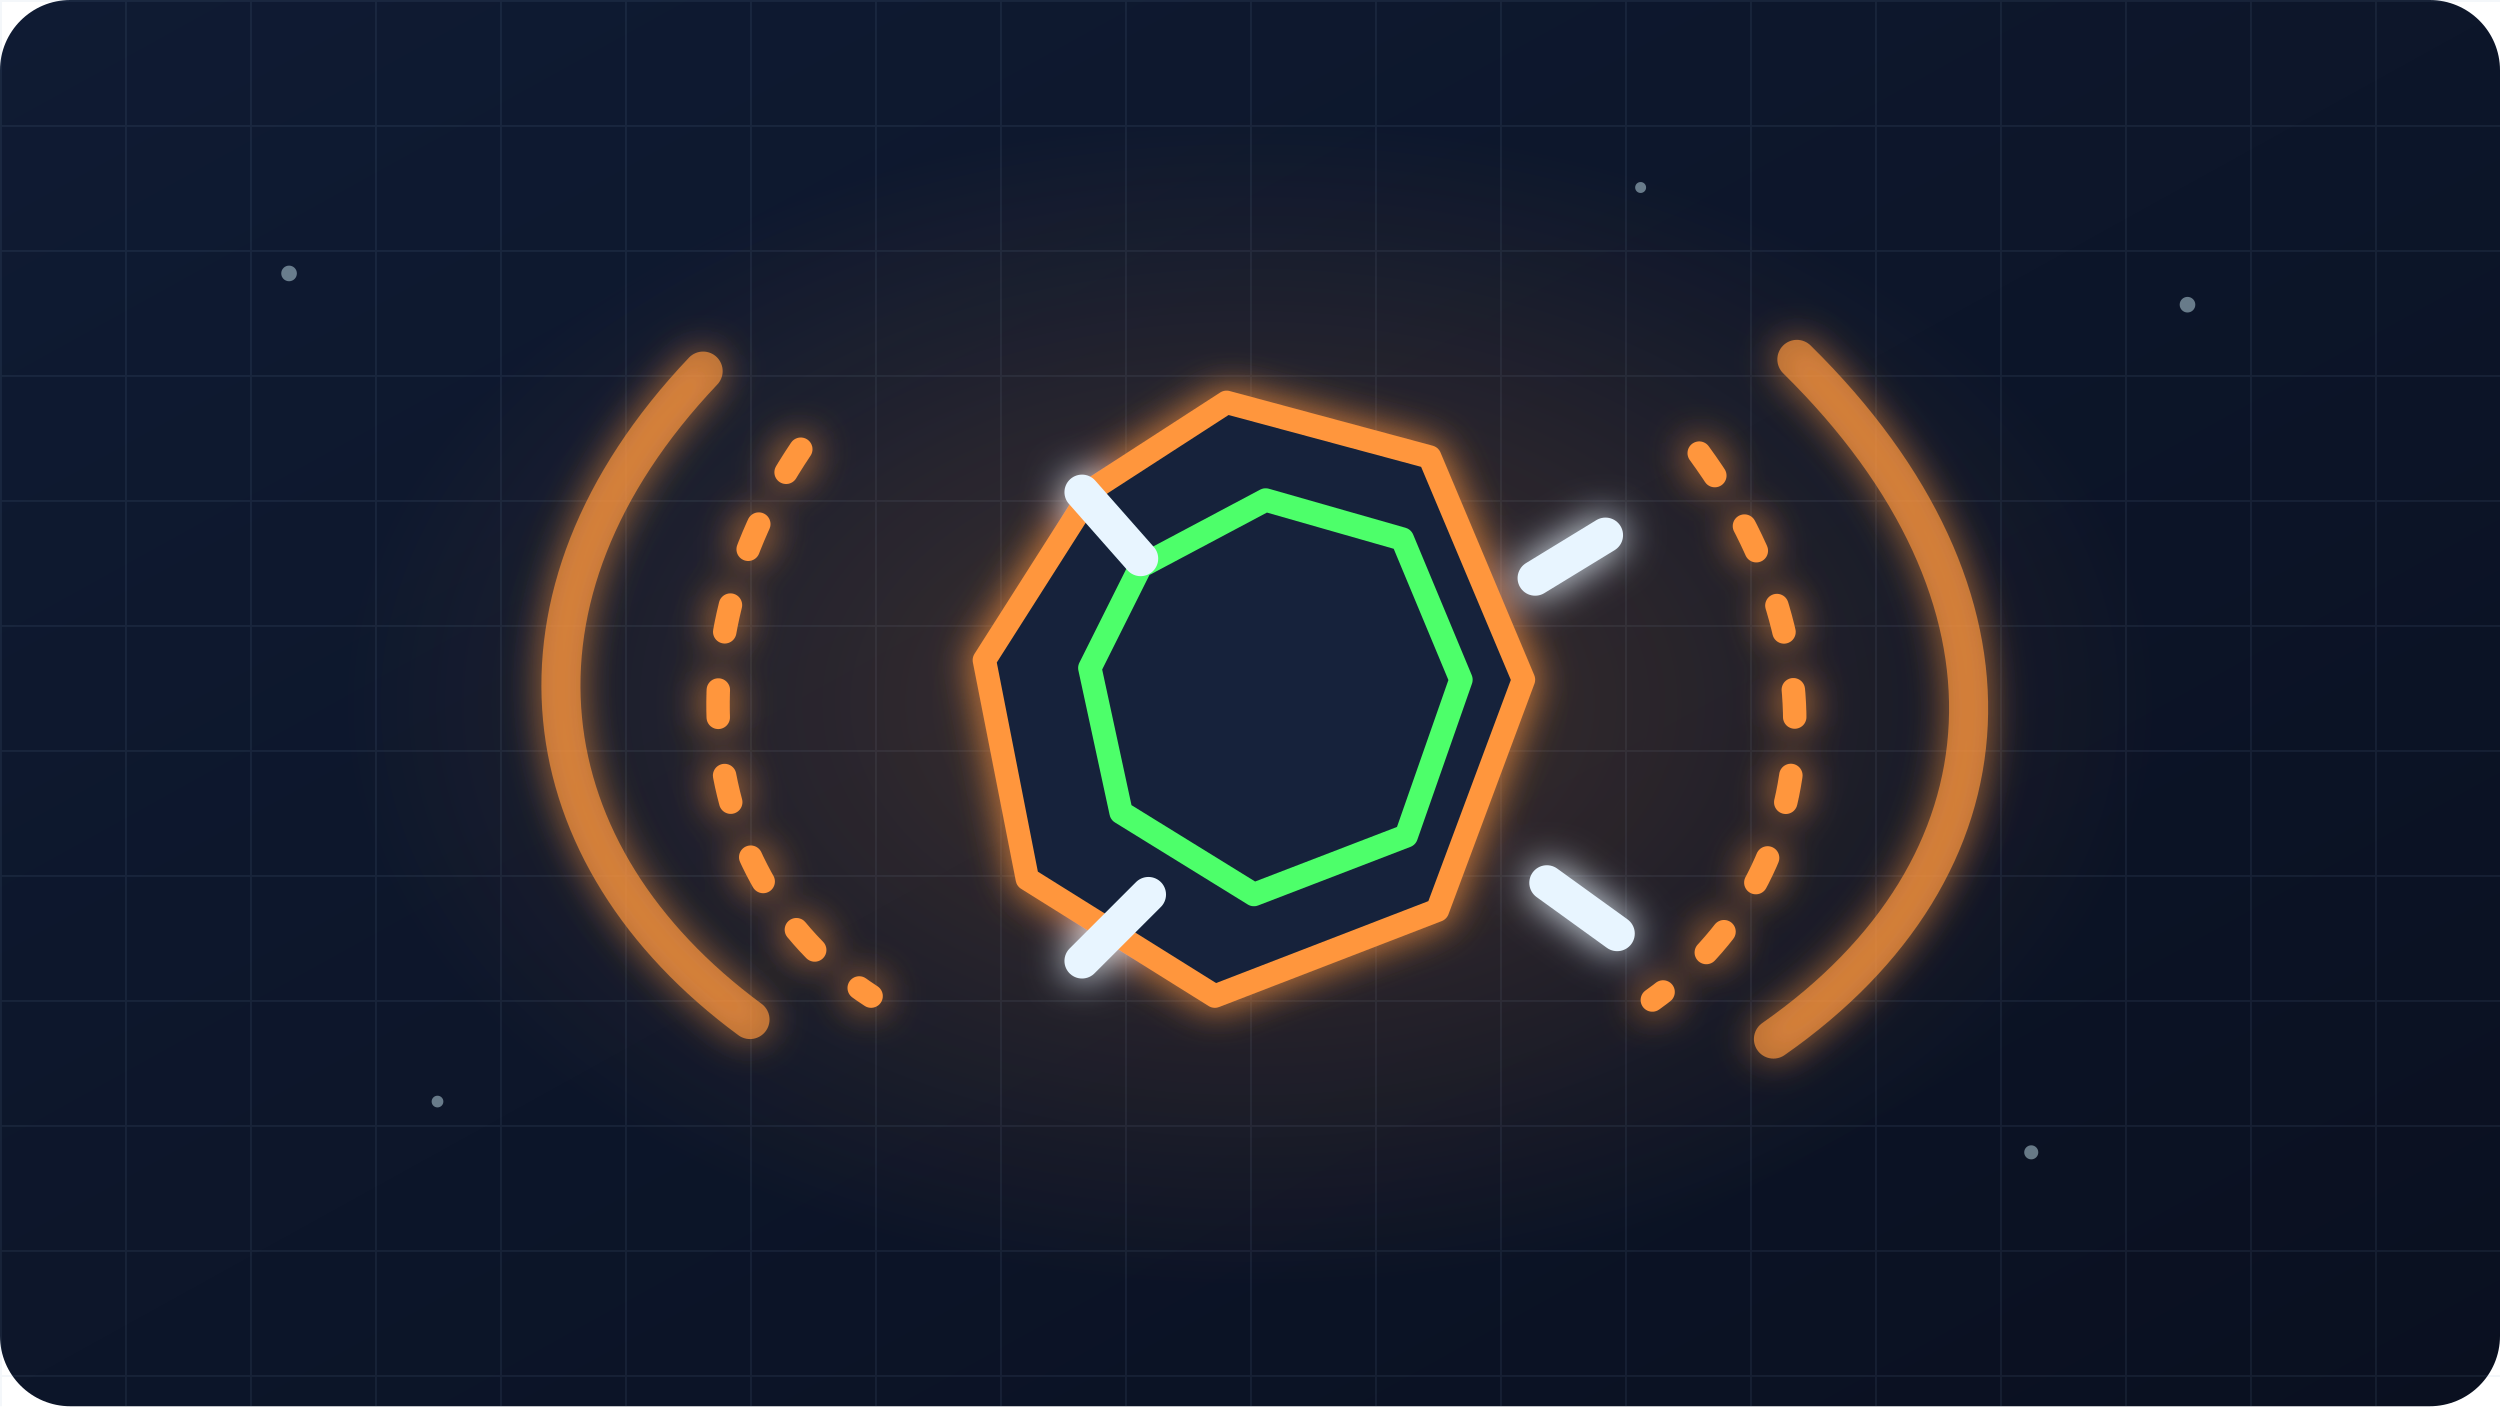
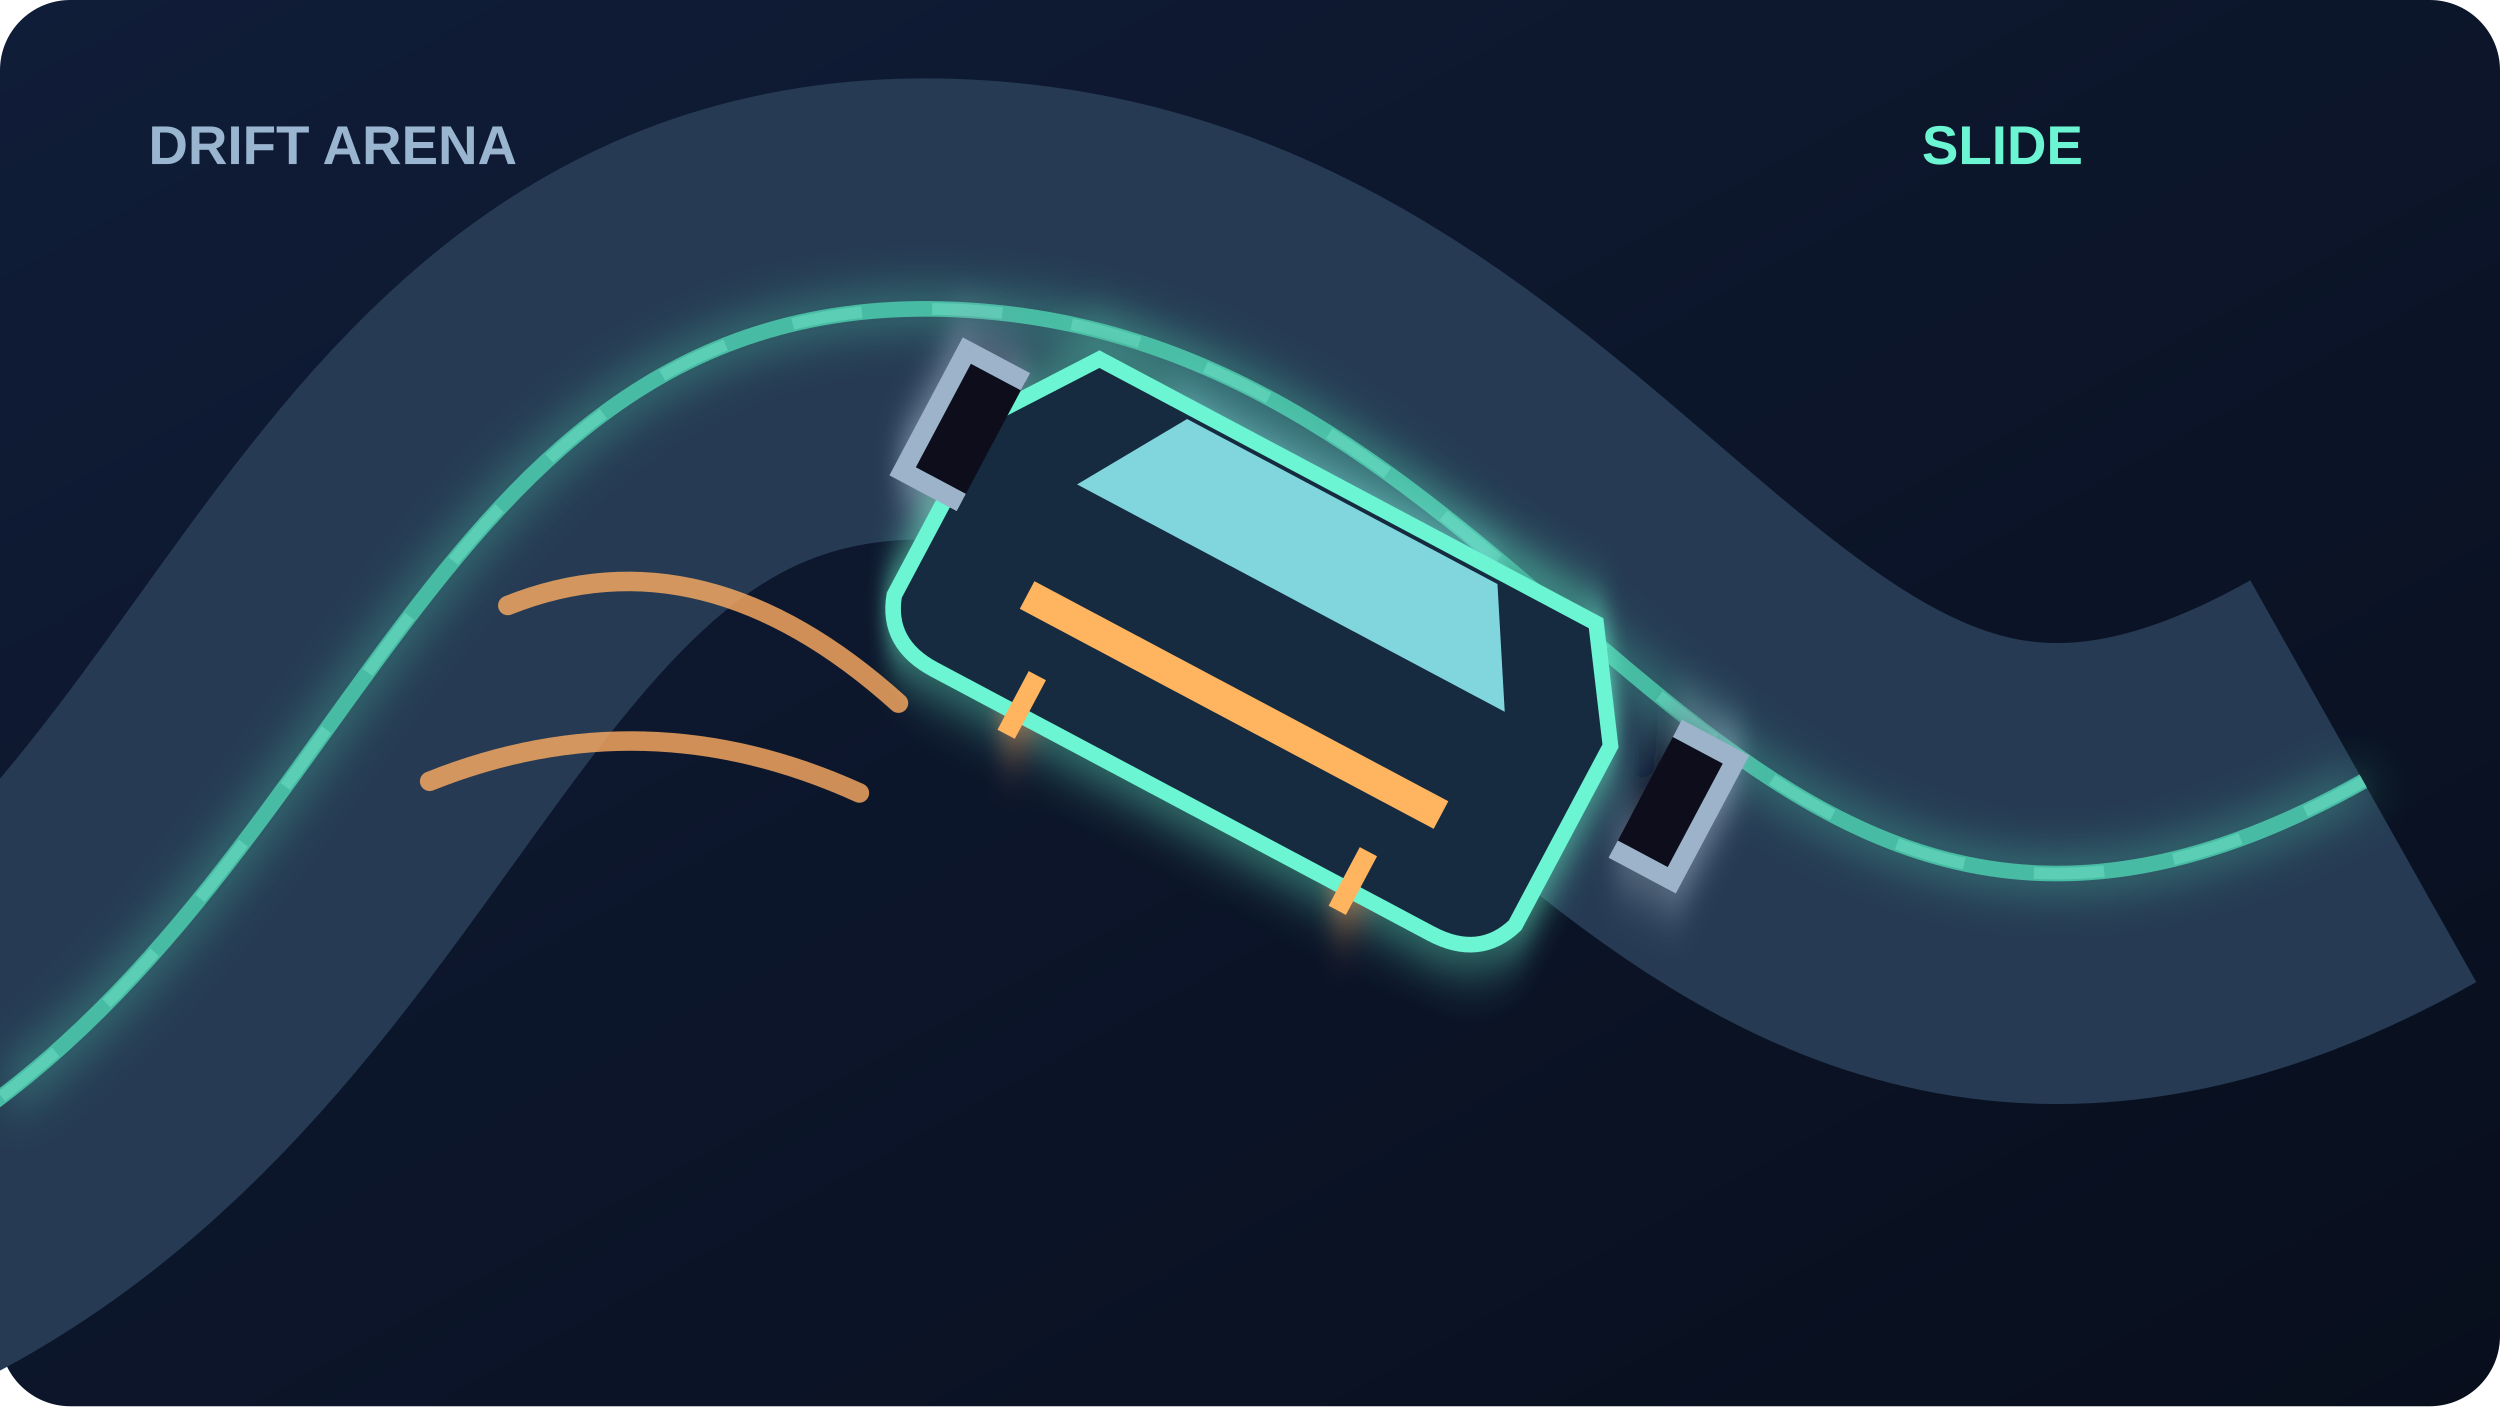
<svg xmlns="http://www.w3.org/2000/svg" viewBox="0 0 640 360">
  <defs>
-     <linearGradient id="bg" x2="1" y2="1">
-       <stop stop-color="#0f1b33" />
-       <stop offset="1" stop-color="#0a1020" />
+     <linearGradient id="b" x2="1" y2="1">
+       <stop stop-color="#101d38" />
+       <stop offset="1" stop-color="#080e1c" />
    </linearGradient>
-     <radialGradient id="halo">
-       <stop stop-color="#ff963e" stop-opacity=".22" />
-       <stop offset="1" stop-color="#ff963e" stop-opacity="0" />
-     </radialGradient>
-     <pattern id="grid" width="32" height="32" patternUnits="userSpaceOnUse">
-       <path d="M32 0H0V32" fill="none" stroke="#8da9d0" stroke-opacity=".09" />
-     </pattern>
-     <filter id="glow" x="-60%" y="-60%" width="220%" height="220%">
-       <feGaussianBlur stdDeviation="5" result="b" />
+     <filter id="g">
+       <feGaussianBlur stdDeviation="6" result="x" />
      <feMerge>
-         <feMergeNode in="b" />
+         <feMergeNode in="x" />
        <feMergeNode in="SourceGraphic" />
      </feMerge>
    </filter>
  </defs>
-   <rect width="640" height="360" rx="18" fill="url(#bg)" />
-   <rect width="640" height="360" fill="url(#grid)" />
-   <ellipse cx="320" cy="180" rx="235" ry="150" fill="url(#halo)" />
-   <g fill="#d8f7ff" opacity=".45">
-     <circle cx="74" cy="70" r="2" />
-     <circle cx="560" cy="78" r="2" />
-     <circle cx="520" cy="295" r="1.8" />
-     <circle cx="112" cy="282" r="1.5" />
-     <circle cx="420" cy="48" r="1.4" />
+   <rect width="640" height="360" rx="18" fill="url(#b)" />
+   <path d="M-30 300C95 235 105 65 255 80s190 210 350 120" fill="none" stroke="#263b53" stroke-width="118" />
+   <path d="M-30 300C95 235 105 65 255 80s190 210 350 120" fill="none" stroke="#a7bfd0" stroke-width="3" stroke-dasharray="18 18" opacity=".5" />
+   <path d="M-30 300C95 235 105 65 255 80s190 210 350 120" fill="none" stroke="#57f1c5" stroke-width="4" opacity=".7" filter="url(#g)" />
+   <g transform="translate(330 154) rotate(28)" filter="url(#g)">
+     <path d="M-72-32h144l18 26v52q-4 12-18 12H-72q-14 0-18-12V-6Z" fill="#142a40" stroke="#6cf5d2" stroke-width="4" />
+     <path d="M-45-29h90l17 28H-62Z" fill="#8de9f0" opacity=".9" />
+     <path d="M-60 30h120" stroke="#ffb45f" stroke-width="8" />
+     <path d="M-86-18h-17v35h17m189-35h17v35h-17" fill="#09111d" stroke="#9db3ca" stroke-width="5" />
+     <path d="M-48 47v17m96-17v17" stroke="#ffb45f" stroke-width="5" />
  </g>
-   <g stroke="#4dff6a" stroke-width="6" stroke-linecap="round" stroke-linejoin="round" fill="none" filter="url(#glow)">
-     <path d="M180 95c-55 58-45 124 12 166M460 92c62 61 57 130-6 174" stroke="#ff963e" stroke-width="10" opacity=".65" />
-     <path d="M205 115c-35 52-25 112 18 140M435 116c38 52 30 110-12 140" stroke="#ff963e" stroke-dasharray="7 15" />
-     <path d="m280 125 34-22 52 14 24 57-22 59-57 22-48-30-11-56Z" stroke="#ff963e" fill="#14243a" />
-     <path d="m292 145 32-17 35 10 15 36-14 40-39 15-34-21-8-37Z" />
-     <path d="m292 143-15-17m116 22 18-11m-117 92-17 17m119-20 18 13" stroke="#e8f5ff" stroke-width="9" />
+   <path d="M230 180q-50-45-100-25m90 48q-55-25-110-3" fill="none" stroke="#ffad61" stroke-width="5" stroke-linecap="round" opacity=".8" />
+   <g fill="#9ab5d0" font-family="Arial,sans-serif" font-size="14" font-weight="700">
+     <text x="38" y="42">DRIFT ARENA</text>
+     <text x="492" y="42" fill="#6cf5d2">SLIDE</text>
  </g>
</svg>
